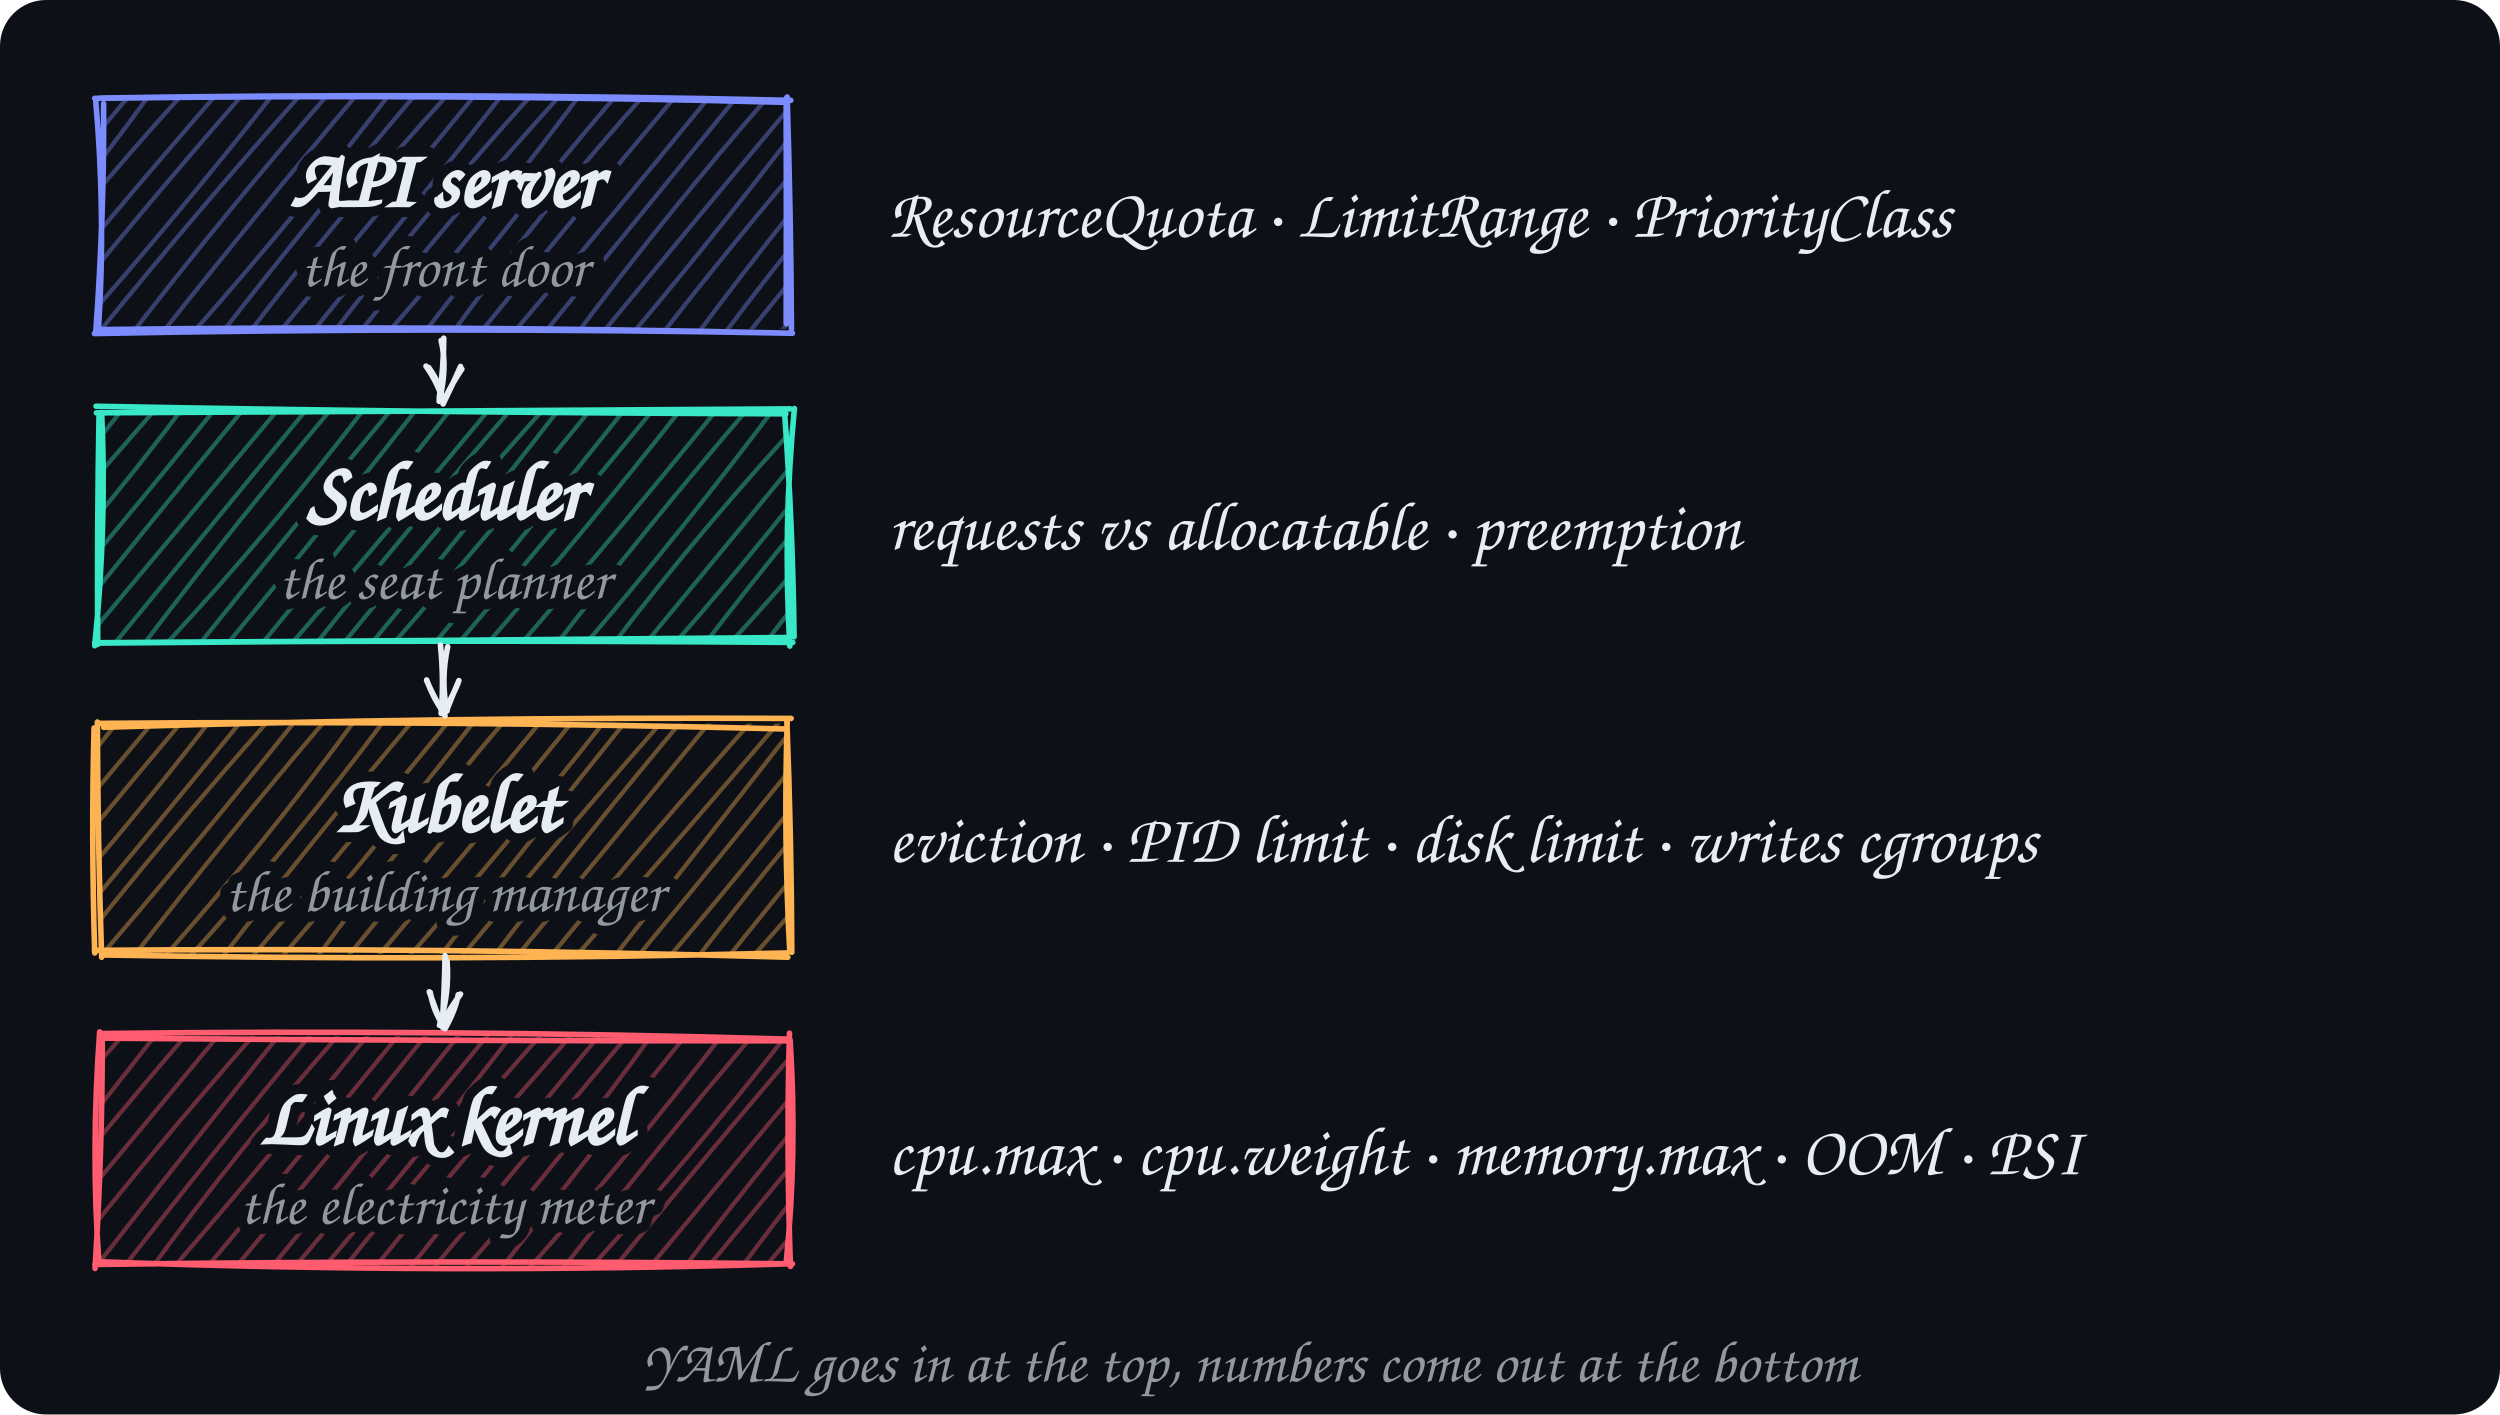
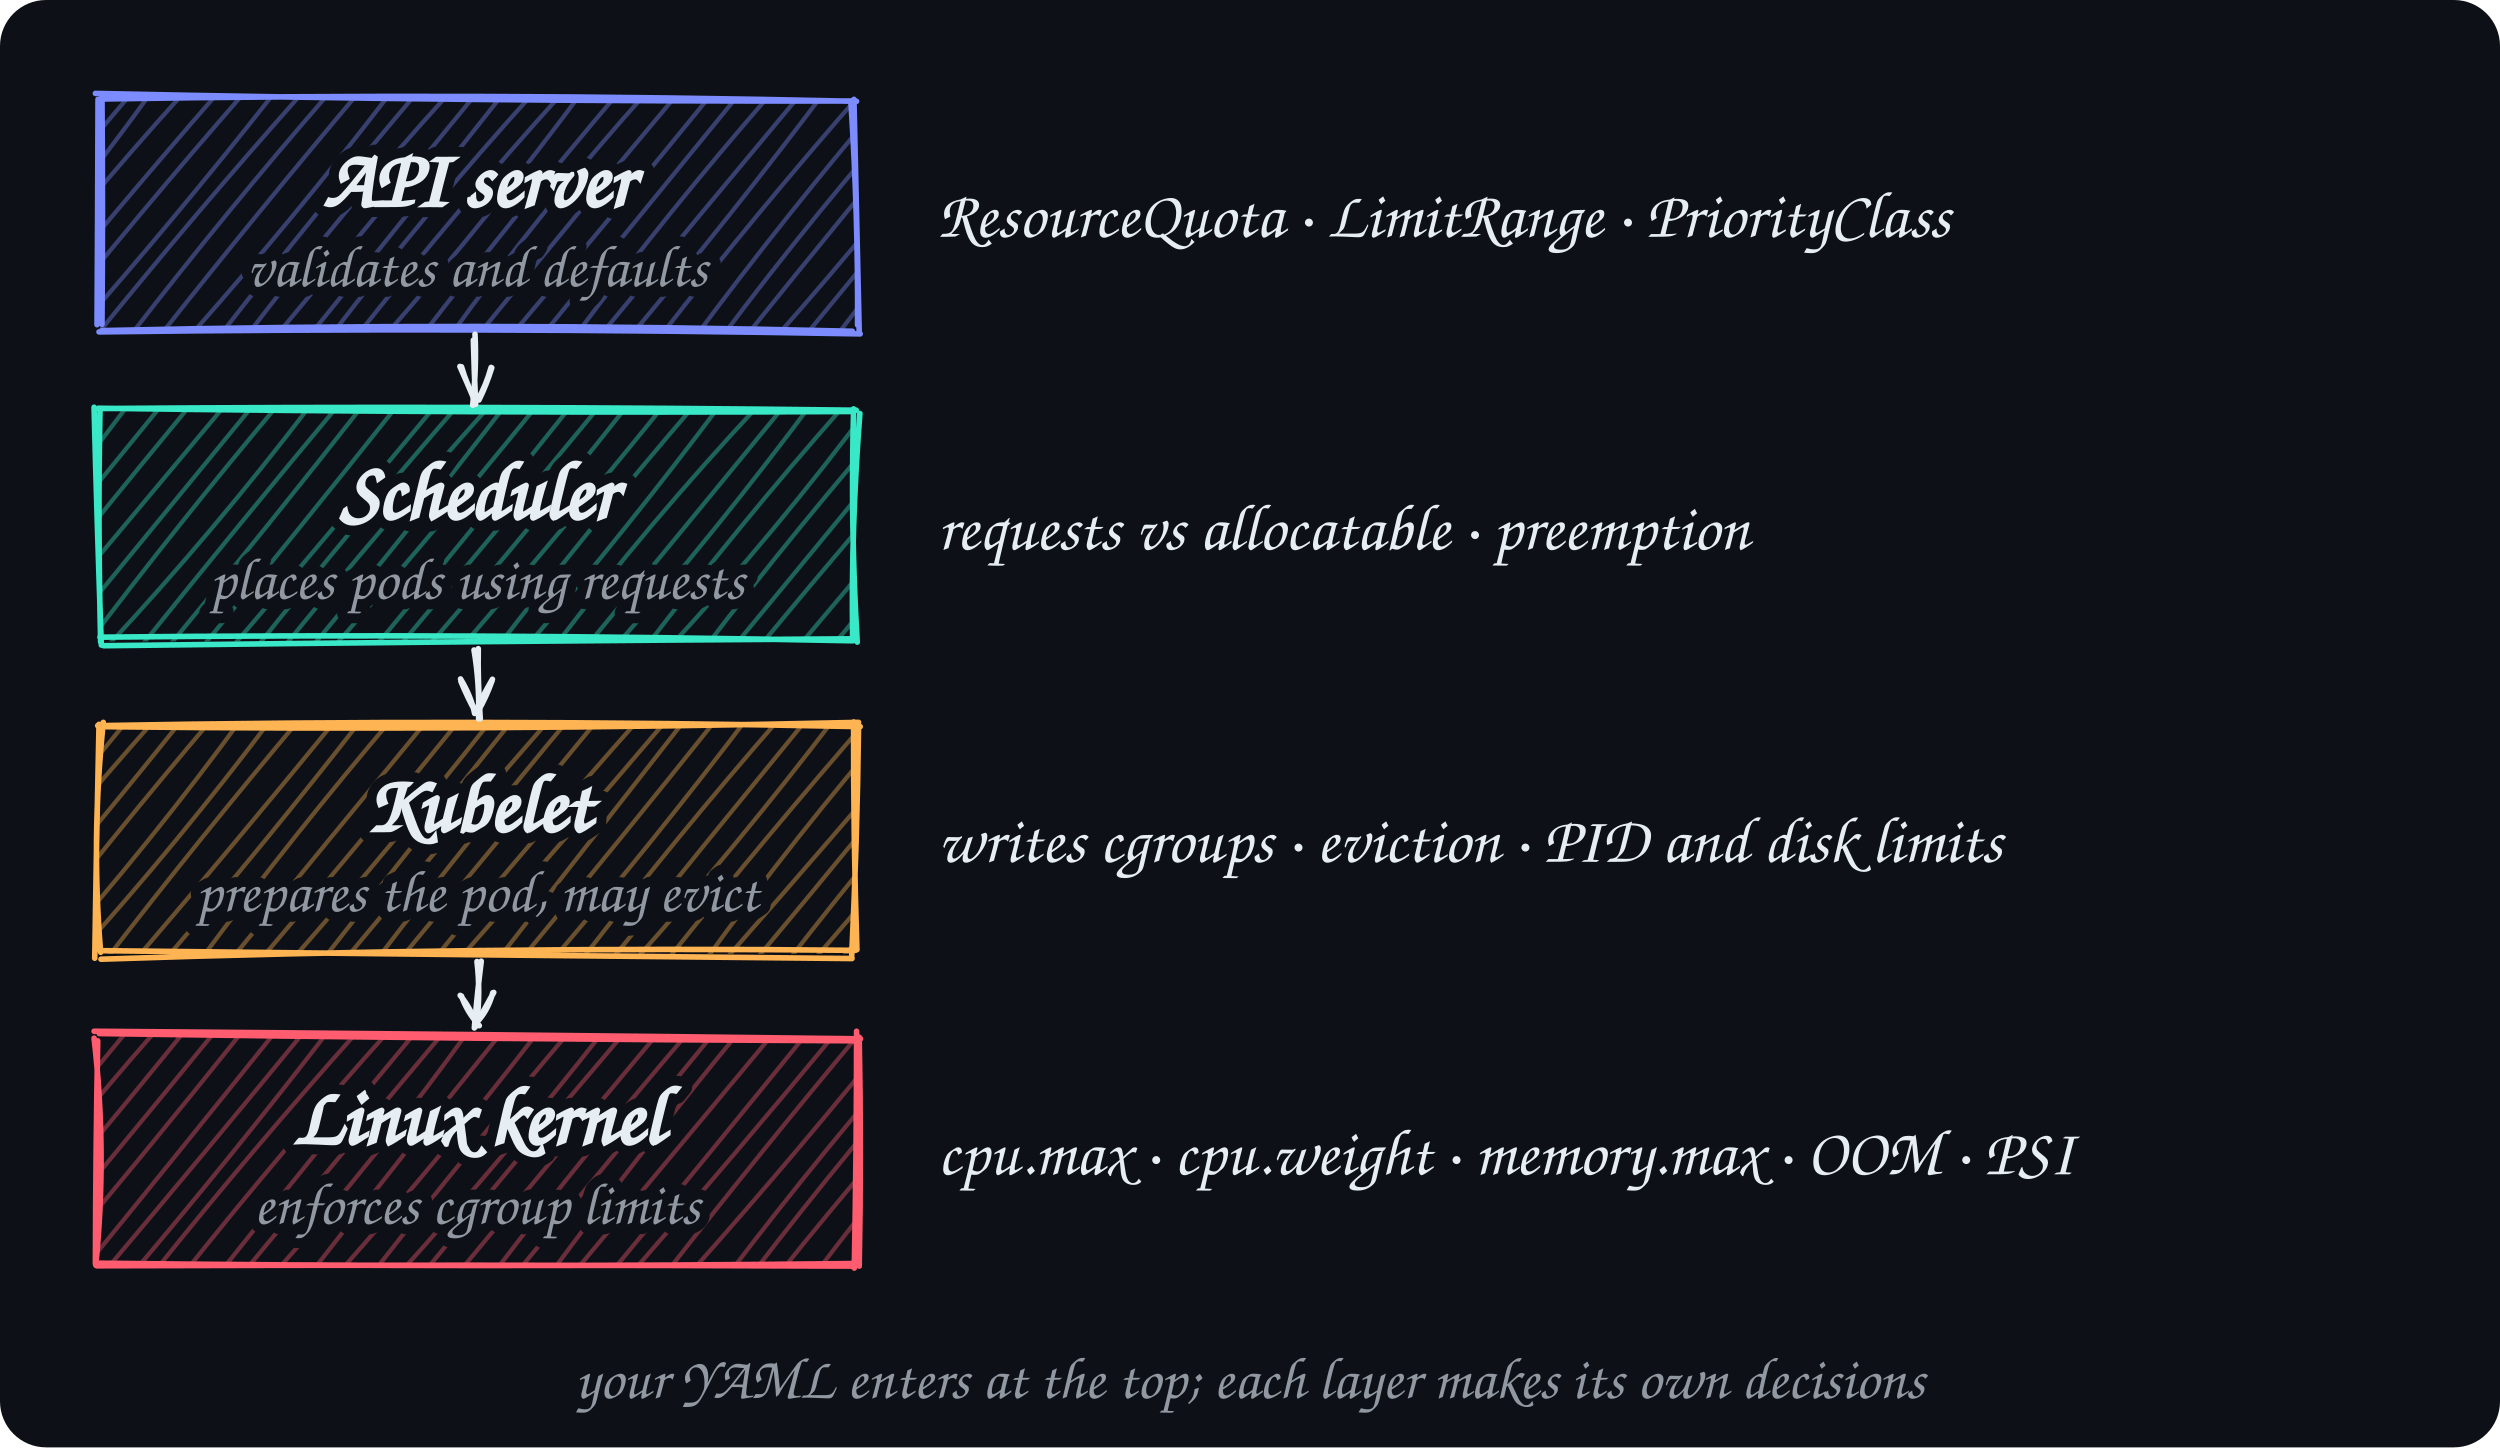
- <svg xmlns="http://www.w3.org/2000/svg" viewBox="0 0 760 430" role="img" aria-label="Four layers enforce Kubernetes resource settings">
+ <svg xmlns="http://www.w3.org/2000/svg" viewBox="0 0 760 440" role="img" aria-label="Four layers handle Kubernetes resource settings">
  <rect width="100%" height="100%" rx="14" fill="#0d1117" />
  <style>path.s{fill:none;stroke-width:1.7;stroke-linecap:round;stroke-linejoin:round}path.h{fill:none;stroke-width:1.3;stroke-linecap:round;opacity:.38}
text{font-family:'Bradley Hand','Segoe Print','Comic Sans MS',cursive;font-size:21px;paint-order:stroke fill;stroke-width:6px;stroke-linejoin:round}text.big{font-size:25px;font-weight:700}text.code{font-family:ui-monospace,SFMono-Regular,Menlo,Consolas,monospace;font-size:14px}path.s{stroke:#e6edf3}text{fill:#e6edf3;stroke:#0d1117}text.m{fill:#9198a1}path.a{stroke:#38e8c6}text.a{fill:#38e8c6}.f.a{fill:#38e8c6}path.b{stroke:#7c8cff}text.b{fill:#7c8cff}.f.b{fill:#7c8cff}path.r{stroke:#ff5c70}text.r{fill:#ff5c70}.f.r{fill:#ff5c70}path.y{stroke:#ffb454}text.y{fill:#ffb454}.f.y{fill:#ffb454}path.g{stroke:#3fe08a}text.g{fill:#3fe08a}.f.g{fill:#3fe08a}path.m,path.m2{stroke:#9198a1}.f{stroke:none}</style>
  <defs>
    <clipPath id="cbp1">
-       <rect x="30" y="30" width="210" height="70" />
+       <rect x="30" y="30" width="230" height="70" />
    </clipPath>
    <clipPath id="cbp2">
-       <rect x="30" y="125" width="210" height="70" />
+       <rect x="30" y="125" width="230" height="70" />
    </clipPath>
    <clipPath id="cbp3">
-       <rect x="30" y="220" width="210" height="70" />
+       <rect x="30" y="220" width="230" height="70" />
    </clipPath>
    <clipPath id="cbp4">
-       <rect x="30" y="315" width="210" height="70" />
+       <rect x="30" y="315" width="230" height="70" />
    </clipPath>
  </defs>
-   <path class="h b" clip-path="url(#cbp1)" d="M-30.9 102.0Q-0.5 65.3 30.2 27.2M-22.3 101.0Q9.3 64.9 39.8 28.5M-13.5 101.2Q18.6 66.3 45.9 28.1M-5.7 101.9Q23.6 63.8 56.0 28.0M3.1 103.2Q34.2 65.0 65.7 28.8M12.0 102.6Q42.7 64.3 73.7 28.8M21.1 103.0Q54.0 65.6 82.6 29.2M30.1 101.0Q59.9 64.2 91.1 29.1M39.1 102.7Q69.2 63.7 100.2 28.1M49.4 101.1Q78.8 63.9 109.7 27.3M58.5 101.3Q89.7 66.0 118.2 28.9M66.3 102.7Q96.6 63.7 127.3 27.5M75.3 101.7Q104.3 63.8 135.8 29.1M83.2 103.0Q115.0 64.9 145.6 27.4M93.4 102.9Q123.9 65.3 153.5 27.8M101.1 101.4Q130.1 63.6 162.2 28.2M108.5 102.1Q138.8 63.8 170.9 28.3M117.2 101.9Q149.1 65.6 177.5 27.2M127.4 103.2Q156.7 65.0 187.7 28.5M136.6 102.5Q164.5 63.7 197.6 26.9M146.1 101.0Q175.5 64.8 205.9 28.6M155.7 101.6Q186.0 65.9 216.0 29.0M164.6 102.3Q194.9 65.1 225.0 28.2M174.6 102.5Q203.0 64.4 234.2 28.6M183.4 100.9Q213.4 64.5 243.9 28.0M192.3 101.4Q222.3 65.6 251.0 27.5M201.0 101.9Q229.9 64.7 262.4 27.6M211.0 102.9Q239.4 64.6 270.5 28.2M219.4 102.5Q247.9 64.4 280.5 27.5M226.7 102.3Q257.0 64.6 287.8 27.6M235.5 102.9Q268.4 65.8 296.4 28.5" />
-   <path class="s b" d="M28.8 29.9Q135.4 28.4 238.5 31.1M30.4 29.8Q134.5 28.1 240.4 30.5" />
-   <path class="s b" d="M239.0 29.9Q239.1 65.2 239.0 98.4M239.3 29.5Q240.4 64.6 240.6 100.1" />
-   <path class="s b" d="M240.9 101.3Q135.3 99.3 28.7 101.4M240.4 101.3Q134.5 98.8 29.6 100.2" />
-   <path class="s b" d="M29.9 100.5Q32.2 65.6 29.1 30.7M29.1 101.3Q31.7 65.3 31.5 31.5" />
-   <text x="135" y="63" text-anchor="middle" class="big">API server</text>
-   <text x="135" y="87" text-anchor="middle" class="m" style="font-size:18px">the front door</text>
-   <text x="270" y="72" text-anchor="start" style="font-size:21px">ResourceQuota · LimitRange · PriorityClass</text>
-   <path class="h a" clip-path="url(#cbp2)" d="M-29.9 197.9Q-0.0 159.9 29.6 122.0M-23.1 197.7Q8.9 160.1 37.8 123.7M-14.5 197.0Q16.6 159.3 47.8 123.8M-5.2 196.3Q27.5 161.5 56.7 122.5M5.4 196.5Q36.1 160.7 65.8 123.8M15.1 197.2Q44.9 159.7 75.1 123.1M24.1 196.8Q54.3 160.7 85.6 123.2M32.8 198.1Q63.6 160.5 94.9 122.4M42.9 196.9Q71.2 159.4 102.4 122.3M50.0 196.3Q82.5 161.3 111.4 123.4M60.4 196.1Q89.9 159.3 120.7 122.4M68.0 197.1Q98.7 160.0 128.3 122.3M77.8 197.9Q108.4 160.7 137.7 123.6M88.1 196.3Q118.6 160.8 149.2 123.9M94.4 197.8Q125.2 159.1 156.0 123.7M102.9 197.4Q133.9 159.3 165.5 124.1M112.3 196.3Q142.5 160.0 171.7 122.1M119.1 196.2Q150.5 160.2 180.1 123.8M131.0 196.9Q161.2 160.6 191.4 122.6M137.7 197.5Q169.3 160.1 200.5 122.2M147.0 197.0Q178.8 160.3 207.4 123.9M157.1 197.2Q188.7 160.6 218.2 124.2M167.6 197.8Q197.1 159.6 227.6 124.0M176.5 197.5Q208.0 160.7 236.5 122.6M186.0 196.4Q214.5 158.9 247.6 123.4M194.1 198.2Q225.3 160.4 255.5 123.5M204.4 196.4Q235.3 161.3 264.5 121.9M213.2 197.1Q241.9 159.5 273.1 124.1M220.4 197.2Q253.4 161.5 282.9 121.9M231.2 197.3Q260.6 158.9 291.0 124.1" />
-   <path class="s a" d="M29.3 125.5Q135.1 125.0 240.2 124.3M29.2 123.5Q134.7 125.5 238.9 125.8" />
-   <path class="s a" d="M238.6 126.6Q241.0 160.3 241.4 193.6M241.5 124.2Q238.0 160.0 240.1 196.4" />
-   <path class="s a" d="M241.0 195.3Q135.0 194.5 28.8 195.4M240.1 193.8Q134.6 194.7 29.8 195.5" />
-   <path class="s a" d="M29.7 195.9Q29.5 160.1 30.1 126.6M28.8 196.3Q32.5 159.7 30.9 125.4" />
-   <text x="135" y="158" text-anchor="middle" class="big">Scheduler</text>
-   <text x="135" y="182" text-anchor="middle" class="m" style="font-size:18px">the seat planner</text>
-   <text x="270" y="167" text-anchor="start" style="font-size:21px">requests vs allocatable · preemption</text>
-   <path class="h y" clip-path="url(#cbp3)" d="M-30.7 292.2Q-1.1 254.8 30.3 218.6M-21.6 290.9Q7.7 254.8 37.3 217.5M-14.6 291.0Q16.8 255.3 47.7 218.1M-4.7 292.6Q25.7 254.4 57.3 217.0M3.2 291.8Q35.3 256.0 64.2 218.7M12.7 292.6Q44.0 255.2 74.5 217.8M20.4 292.2Q50.9 253.6 82.2 218.4M30.3 291.0Q60.8 255.4 90.3 218.5M39.9 291.7Q68.8 254.3 99.3 218.5M48.3 292.7Q80.6 256.4 108.9 217.6M56.9 291.7Q89.4 255.8 117.8 217.7M66.2 292.8Q95.6 254.5 127.1 217.2M75.6 292.1Q106.9 255.5 136.6 219.1M85.6 291.0Q115.8 255.8 144.7 218.6M95.3 292.4Q124.0 253.6 154.9 217.3M103.8 293.1Q134.9 255.0 165.5 218.0M113.1 292.8Q144.6 255.9 174.5 218.8M123.2 292.1Q154.7 256.3 184.2 218.7M132.9 291.7Q161.6 255.0 191.8 217.3M140.1 291.1Q170.8 254.1 201.8 218.7M149.9 290.9Q178.0 254.0 208.9 217.2M156.7 291.2Q187.2 254.4 217.7 217.2M166.8 291.4Q196.8 254.8 228.7 219.0M174.9 290.9Q206.6 255.1 237.5 218.7M185.5 292.4Q214.9 254.9 244.6 216.8M193.5 291.2Q223.6 254.9 253.3 217.6M203.0 291.4Q233.3 256.0 262.7 217.2M212.1 291.0Q240.6 254.1 271.7 218.5M219.8 292.9Q249.9 255.4 279.9 218.7M227.7 292.1Q259.6 256.3 289.3 217.2M237.6 291.9Q267.7 254.1 299.4 217.7" />
-   <path class="s y" d="M31.5 221.1Q134.9 217.9 240.5 218.4M30.2 219.9Q135.3 219.0 238.4 221.6" />
-   <path class="s y" d="M239.3 219.6Q238.2 255.1 240.1 289.4M239.2 219.0Q240.6 255.2 240.7 289.5" />
-   <path class="s y" d="M239.5 291.0Q135.1 288.0 28.7 288.9M239.0 289.7Q135.2 292.3 31.1 290.3" />
-   <path class="s y" d="M28.8 289.7Q27.7 254.6 28.6 221.3M30.9 291.0Q29.7 255.2 29.6 219.5" />
-   <text x="135" y="253" text-anchor="middle" class="big">Kubelet</text>
-   <text x="135" y="277" text-anchor="middle" class="m" style="font-size:18px">the building manager</text>
-   <text x="270" y="262" text-anchor="start" style="font-size:21px">eviction · PID limit · disk limit · writes cgroups</text>
-   <path class="h r" clip-path="url(#cbp4)" d="M-30.4 388.2Q-1.2 349.7 30.7 313.4M-21.3 386.1Q7.2 348.7 38.9 313.0M-11.4 388.0Q19.4 350.5 48.9 312.6M-3.0 387.5Q26.5 349.6 58.6 312.3M6.2 387.2Q37.3 349.9 68.2 312.6M17.8 386.1Q46.7 349.3 78.5 313.1M27.0 387.8Q56.2 350.5 86.9 312.1M35.6 387.8Q65.6 349.2 95.6 313.1M44.7 387.4Q72.3 349.3 104.0 313.4M51.9 386.3Q83.3 350.0 113.9 312.1M61.3 387.2Q92.2 350.2 122.3 313.3M70.2 386.9Q100.5 350.9 130.6 313.3M80.5 387.8Q110.8 350.6 141.0 312.8M88.2 386.8Q119.2 350.2 150.0 312.6M96.5 387.6Q127.8 350.8 156.7 313.2M104.2 385.9Q133.7 349.1 165.8 313.1M111.9 388.0Q142.7 349.3 174.9 313.4M123.2 387.2Q153.1 349.5 184.5 312.0M131.0 386.4Q161.6 349.5 192.6 312.6M140.0 387.2Q172.3 350.9 200.1 311.9M151.3 386.9Q180.0 349.9 210.3 312.5M159.6 386.9Q191.3 351.3 220.1 313.9M170.9 385.9Q199.7 349.0 229.9 313.5M177.7 387.5Q210.6 351.2 240.5 312.9M186.0 386.2Q216.2 349.5 247.0 313.4M196.6 386.3Q226.6 350.1 256.7 314.0M206.8 386.9Q235.6 349.1 266.6 313.1M214.5 386.0Q244.3 350.0 274.1 313.6M223.2 388.2Q252.1 349.2 282.0 312.9M231.0 387.1Q262.3 349.7 293.0 312.7" />
-   <path class="s r" d="M31.1 315.6Q135.0 316.5 240.1 316.4M30.3 314.2Q135.4 312.9 239.8 315.9" />
-   <path class="s r" d="M240.0 314.1Q239.0 349.7 240.3 385.0M240.2 316.2Q242.4 350.3 239.0 383.9" />
-   <path class="s r" d="M239.8 384.2Q135.0 387.4 31.0 383.6M240.9 384.2Q135.1 383.0 28.9 384.4" />
-   <path class="s r" d="M30.1 384.2Q27.6 350.2 30.3 313.7M28.9 385.6Q31.1 349.7 31.1 315.9" />
-   <text x="135" y="348" text-anchor="middle" class="big">Linux kernel</text>
-   <text x="135" y="372" text-anchor="middle" class="m" style="font-size:18px">the electricity meter</text>
-   <text x="270" y="357" text-anchor="start" style="font-size:21px">cpu.max · cpu.weight · memory.max · OOM · PSI</text>
-   <path class="s" d="M134.1 103.5Q136.1 111.8 133.5 122.0M134.9 102.8Q134.9 111.5 133.5 121.2" />
-   <path class="s" d="M134.7 121.9Q133.2 116.6 129.5 111.3M134.6 121.6Q133.9 116.7 130.3 111.7" />
-   <path class="s" d="M134.7 122.8Q137.6 116.9 140.0 111.4M134.7 122.3Q137.3 116.7 140.4 112.2" />
-   <path class="s" d="M136.1 196.6Q133.9 206.9 135.9 216.1M133.9 196.1Q135.0 207.1 134.1 216.9" />
-   <path class="s" d="M135.3 217.6Q132.2 212.6 129.7 206.9M134.6 216.2Q131.8 212.4 129.7 206.7" />
-   <path class="s" d="M134.6 216.8Q137.4 212.1 139.2 207.8M135.7 216.2Q137.3 212.0 139.5 206.9" />
-   <path class="s" d="M135.9 292.1Q136.7 301.8 133.6 311.7M135.3 290.5Q135.1 301.6 134.4 311.8" />
-   <path class="s" d="M134.6 312.4Q132.5 307.1 130.5 301.5M134.8 311.8Q131.8 307.5 130.8 301.7" />
-   <path class="s" d="M134.3 311.2Q136.8 306.6 140.0 302.2M135.3 312.7Q138.4 307.2 139.3 302.4" />
-   <text x="380" y="420" text-anchor="middle" class="m" style="font-size:18px">YAML goes in at the top, numbers come out at the bottom</text>
+   <path class="h b" clip-path="url(#cbp1)" d="M-30.9 102.0Q-0.5 65.3 30.2 27.2M-22.3 101.0Q9.3 64.9 39.8 28.5M-13.5 101.2Q18.6 66.3 45.9 28.1M-5.7 101.9Q23.6 63.8 56.0 28.0M3.1 103.2Q34.2 65.0 65.7 28.8M12.0 102.6Q42.7 64.3 73.7 28.8M21.1 103.0Q54.0 65.6 82.6 29.2M30.1 101.0Q59.9 64.2 91.1 29.1M39.1 102.7Q69.2 63.7 100.2 28.1M49.4 101.1Q78.8 63.9 109.7 27.3M58.5 101.3Q89.7 66.0 118.2 28.9M66.3 102.7Q96.6 63.7 127.3 27.5M75.3 101.7Q104.3 63.8 135.8 29.1M83.2 103.0Q115.0 64.9 145.6 27.4M93.4 102.9Q123.9 65.3 153.5 27.8M101.1 101.4Q130.1 63.6 162.2 28.2M108.5 102.1Q138.8 63.8 170.9 28.3M117.2 101.9Q149.1 65.6 177.5 27.2M127.4 103.2Q156.7 65.0 187.7 28.5M136.6 102.5Q164.5 63.7 197.6 26.9M146.1 101.0Q175.5 64.8 205.9 28.6M155.7 101.6Q186.0 65.9 216.0 29.0M164.6 102.3Q194.9 65.1 225.0 28.2M174.6 102.5Q203.0 64.4 234.2 28.6M183.4 100.9Q213.4 64.5 243.9 28.0M192.3 101.4Q222.3 65.6 251.0 27.5M201.0 101.9Q229.9 64.7 262.4 27.6M211.0 102.9Q239.4 64.6 270.5 28.2M219.4 102.5Q247.9 64.4 280.5 27.5M226.7 102.3Q257.0 64.6 287.8 27.6M235.5 102.9Q268.4 65.8 296.4 28.5M244.9 101.9Q275.9 64.1 305.5 28.8M254.1 102.3Q283.2 64.2 315.5 28.7" />
+   <path class="s b" d="M29.0 28.4Q144.6 30.9 259.9 30.7M30.6 30.1Q144.7 28.2 260.4 30.8" />
+   <path class="s b" d="M258.7 31.4Q260.9 65.5 260.7 98.8M259.6 30.2Q260.4 65.5 261.2 100.9" />
+   <path class="s b" d="M259.1 100.7Q145.0 97.9 31.0 100.5M261.5 101.5Q144.6 99.4 30.1 100.9" />
+   <path class="s b" d="M29.5 98.7Q29.7 65.5 29.8 30.2M31.0 98.6Q31.3 64.4 31.0 29.0" />
+   <text x="145" y="63" text-anchor="middle" class="big">API server</text>
+   <text x="145" y="87" text-anchor="middle" class="m" style="font-size:18px">validates and defaults</text>
+   <text x="285" y="72" text-anchor="start" style="font-size:20px">ResourceQuota · LimitRange · PriorityClass</text>
+   <path class="h a" clip-path="url(#cbp2)" d="M-31.7 197.0Q-0.6 159.3 30.5 123.8M-22.5 196.3Q10.3 161.5 39.4 122.5M-11.9 196.5Q18.8 160.7 48.6 123.8M-2.2 197.2Q27.7 159.7 57.9 123.1M6.8 196.8Q37.1 160.7 68.4 123.2M15.6 198.1Q46.4 160.5 77.6 122.4M25.7 196.9Q54.0 159.4 85.1 122.3M32.8 196.3Q65.3 161.3 94.2 123.4M43.2 196.1Q72.7 159.3 103.5 122.4M50.8 197.1Q81.5 160.0 111.0 122.3M60.5 197.9Q91.1 160.7 120.5 123.6M70.9 196.3Q101.3 160.8 131.9 123.9M77.2 197.8Q108.0 159.1 138.8 123.7M85.7 197.4Q116.7 159.3 148.2 124.1M95.1 196.3Q125.3 160.0 154.5 122.1M101.9 196.2Q133.3 160.2 162.8 123.8M113.8 196.9Q144.0 160.6 174.2 122.6M120.5 197.5Q152.0 160.1 183.3 122.2M129.7 197.0Q161.6 160.3 190.2 123.9M139.9 197.2Q171.5 160.6 201.0 124.2M150.4 197.8Q179.8 159.6 210.4 124.0M159.3 197.5Q190.8 160.7 219.3 122.6M168.7 196.4Q197.3 158.9 230.4 123.4M176.9 198.2Q208.1 160.4 238.3 123.5M187.2 196.4Q218.0 161.3 247.3 121.9M196.0 197.1Q224.7 159.5 255.9 124.1M203.1 197.2Q236.2 161.5 265.6 121.9M214.0 197.3Q243.4 158.9 273.8 124.1M222.4 197.4Q253.5 159.9 283.9 122.5M231.2 196.2Q261.7 159.3 293.8 122.7M243.2 196.0Q272.8 161.1 303.9 122.8M252.1 197.5Q282.6 161.2 311.8 124.1" />
+   <path class="s a" d="M29.9 124.1Q144.5 125.7 258.6 125.1M29.9 124.2Q144.9 123.3 260.3 124.7" />
+   <path class="s a" d="M261.4 125.7Q258.7 160.6 259.2 193.8M259.5 124.3Q258.5 160.2 260.6 195.2" />
+   <path class="s a" d="M259.0 194.2Q145.2 194.9 31.5 196.3M259.3 194.8Q144.4 192.5 30.4 193.7" />
+   <path class="s a" d="M30.6 195.2Q29.7 159.5 30.4 124.6M30.8 196.1Q29.5 159.8 28.6 123.8" />
+   <text x="145" y="158" text-anchor="middle" class="big">Scheduler</text>
+   <text x="145" y="182" text-anchor="middle" class="m" style="font-size:18px">places pods using requests</text>
+   <text x="285" y="167" text-anchor="start" style="font-size:20px">requests vs allocatable · preemption</text>
+   <path class="h y" clip-path="url(#cbp3)" d="M-31.5 291.8Q0.6 256.0 29.4 218.7M-22.0 292.6Q9.2 255.2 39.7 217.8M-14.4 292.2Q16.2 253.6 47.4 218.4M-4.4 291.0Q26.1 255.4 55.6 218.5M5.2 291.7Q34.1 254.3 64.5 218.5M13.6 292.7Q45.8 256.4 74.1 217.6M22.2 291.7Q54.6 255.8 83.1 217.7M31.4 292.8Q60.9 254.5 92.3 217.2M40.9 292.1Q72.2 255.5 101.9 219.1M50.8 291.0Q81.1 255.8 110.0 218.6M60.5 292.4Q89.3 253.6 120.2 217.3M69.1 293.1Q100.2 255.0 130.7 218.0M78.3 292.8Q109.8 255.9 139.8 218.8M88.5 292.1Q119.9 256.3 149.5 218.7M98.2 291.7Q126.9 255.0 157.1 217.3M105.4 291.1Q136.1 254.1 167.1 218.7M115.2 290.9Q143.3 254.0 174.1 217.2M122.0 291.2Q152.5 254.4 183.0 217.2M132.1 291.4Q162.1 254.8 193.9 219.0M140.2 290.9Q171.9 255.1 202.8 218.7M150.8 292.4Q180.1 254.9 209.8 216.8M158.8 291.2Q188.9 254.9 218.6 217.6M168.3 291.4Q198.6 256.0 228.0 217.2M177.4 291.0Q205.9 254.1 236.9 218.5M185.0 292.9Q215.2 255.4 245.2 218.7M192.9 292.1Q224.9 256.3 254.6 217.2M202.8 291.9Q233.0 254.1 264.7 217.7M213.8 292.8Q241.8 254.0 273.9 216.8M221.3 290.8Q252.2 255.6 283.5 218.7M230.0 291.5Q260.4 255.2 290.3 217.7M238.8 293.1Q268.6 254.6 300.2 218.5M246.9 292.4Q278.9 255.5 309.2 217.2M256.0 291.2Q288.2 255.4 316.6 217.8" />
+   <path class="s y" d="M30.5 220.9Q144.9 222.2 261.0 219.6M29.7 220.6Q144.9 218.5 261.5 220.9" />
+   <path class="s y" d="M259.5 219.5Q259.4 254.4 260.5 288.7M261.0 220.4Q260.6 255.4 258.9 290.9" />
+   <path class="s y" d="M260.0 288.9Q145.1 287.7 30.7 291.6M259.0 291.4Q145.3 290.3 30.4 289.0" />
+   <path class="s y" d="M30.6 289.5Q27.7 255.1 31.4 219.6M28.8 291.3Q29.3 255.6 30.1 220.2" />
+   <text x="145" y="253" text-anchor="middle" class="big">Kubelet</text>
+   <text x="145" y="277" text-anchor="middle" class="m" style="font-size:18px">prepares the pod, may evict</text>
+   <text x="285" y="262" text-anchor="start" style="font-size:20px">writes cgroups · eviction · PID and disk limits</text>
+   <path class="h r" clip-path="url(#cbp4)" d="M-29.7 387.8Q-0.5 350.5 30.2 312.1M-21.0 387.8Q9.0 349.2 38.9 313.1M-12.0 387.4Q15.7 349.3 47.3 313.4M-4.7 386.3Q26.6 350.0 57.2 312.1M4.6 387.2Q35.5 350.2 65.6 313.3M13.5 386.9Q43.9 350.9 73.9 313.3M23.8 387.8Q54.1 350.6 84.4 312.8M31.6 386.8Q62.5 350.2 93.3 312.6M39.9 387.6Q71.1 350.8 100.0 313.2M47.5 385.9Q77.0 349.1 109.1 313.1M55.2 388.0Q86.0 349.3 118.2 313.4M66.6 387.2Q96.5 349.5 127.8 312.0M74.4 386.4Q104.9 349.5 135.9 312.6M83.3 387.2Q115.6 350.9 143.5 311.9M94.6 386.9Q123.3 349.9 153.6 312.5M103.0 386.9Q134.6 351.3 163.4 313.9M114.2 385.9Q143.0 349.0 173.2 313.5M121.1 387.5Q153.9 351.2 183.9 312.9M129.4 386.2Q159.5 349.5 190.3 313.4M139.9 386.3Q169.9 350.1 200.1 314.0M150.2 386.9Q178.9 349.1 209.9 313.1M157.8 386.0Q187.6 350.0 217.4 313.6M166.6 388.2Q195.4 349.2 225.3 312.9M174.3 387.1Q205.6 349.7 236.3 312.7M185.3 387.4Q215.7 350.7 245.3 314.1M192.1 386.9Q223.7 350.8 254.3 313.7M202.5 387.0Q232.0 349.1 262.1 313.2M210.9 385.8Q242.8 349.9 272.6 312.8M221.6 387.2Q250.7 349.0 281.6 313.7M228.7 387.3Q258.3 348.7 290.1 312.4M237.7 386.2Q267.8 348.7 299.6 313.8M247.2 388.1Q276.9 348.8 307.6 313.0M258.0 385.9Q288.9 351.1 317.6 313.9" />
+   <path class="s r" d="M28.6 313.5Q144.7 314.4 261.6 315.8M30.2 314.2Q144.7 315.9 259.9 316.4" />
+   <path class="s r" d="M260.4 313.5Q260.4 350.6 259.7 385.5M261.2 315.3Q261.9 350.2 261.2 384.9" />
+   <path class="s r" d="M260.9 384.1Q145.4 385.4 29.5 384.0M259.1 384.9Q144.6 384.4 29.4 384.8" />
+   <path class="s r" d="M29.1 384.6Q32.6 350.5 28.6 315.6M29.0 384.2Q29.1 349.4 29.7 316.4" />
+   <text x="145" y="348" text-anchor="middle" class="big">Linux kernel</text>
+   <text x="145" y="372" text-anchor="middle" class="m" style="font-size:18px">enforces cgroup limits</text>
+   <text x="285" y="357" text-anchor="start" style="font-size:20px">cpu.max · cpu.weight · memory.max · OOM · PSI</text>
+   <path class="s" d="M143.9 103.4Q144.1 111.8 144.6 122.9M144.4 101.6Q144.9 111.4 143.7 123.2" />
+   <path class="s" d="M144.3 121.8Q142.4 117.2 139.8 111.4M144.7 121.9Q141.9 117.1 140.3 111.5" />
+   <path class="s" d="M145.3 121.4Q147.7 117.4 149.3 111.7M145.6 121.6Q147.8 117.2 149.5 111.8" />
+   <path class="s" d="M145.4 197.2Q145.2 206.4 146.0 218.5M144.1 197.6Q145.8 207.5 145.5 218.5" />
+   <path class="s" d="M144.3 216.9Q143.2 211.7 140.0 206.4M144.6 216.5Q142.2 212.2 140.1 207.1" />
+   <path class="s" d="M144.3 216.7Q146.8 211.5 149.7 206.5M145.3 216.2Q147.7 212.2 149.6 206.9" />
+   <path class="s" d="M145.0 292.3Q146.1 301.4 144.9 311.4M146.3 292.2Q145.1 301.8 144.2 312.5" />
+   <path class="s" d="M145.7 311.8Q141.9 307.5 140.3 302.8M144.9 311.9Q143.3 306.8 139.9 302.6" />
+   <path class="s" d="M144.3 311.4Q148.2 307.7 149.8 301.8M144.5 311.6Q147.4 306.7 150.1 301.7" />
+   <text x="380" y="425" text-anchor="middle" class="m" style="font-size:18px">your YAML enters at the top; each layer makes its own decisions</text>
</svg>
